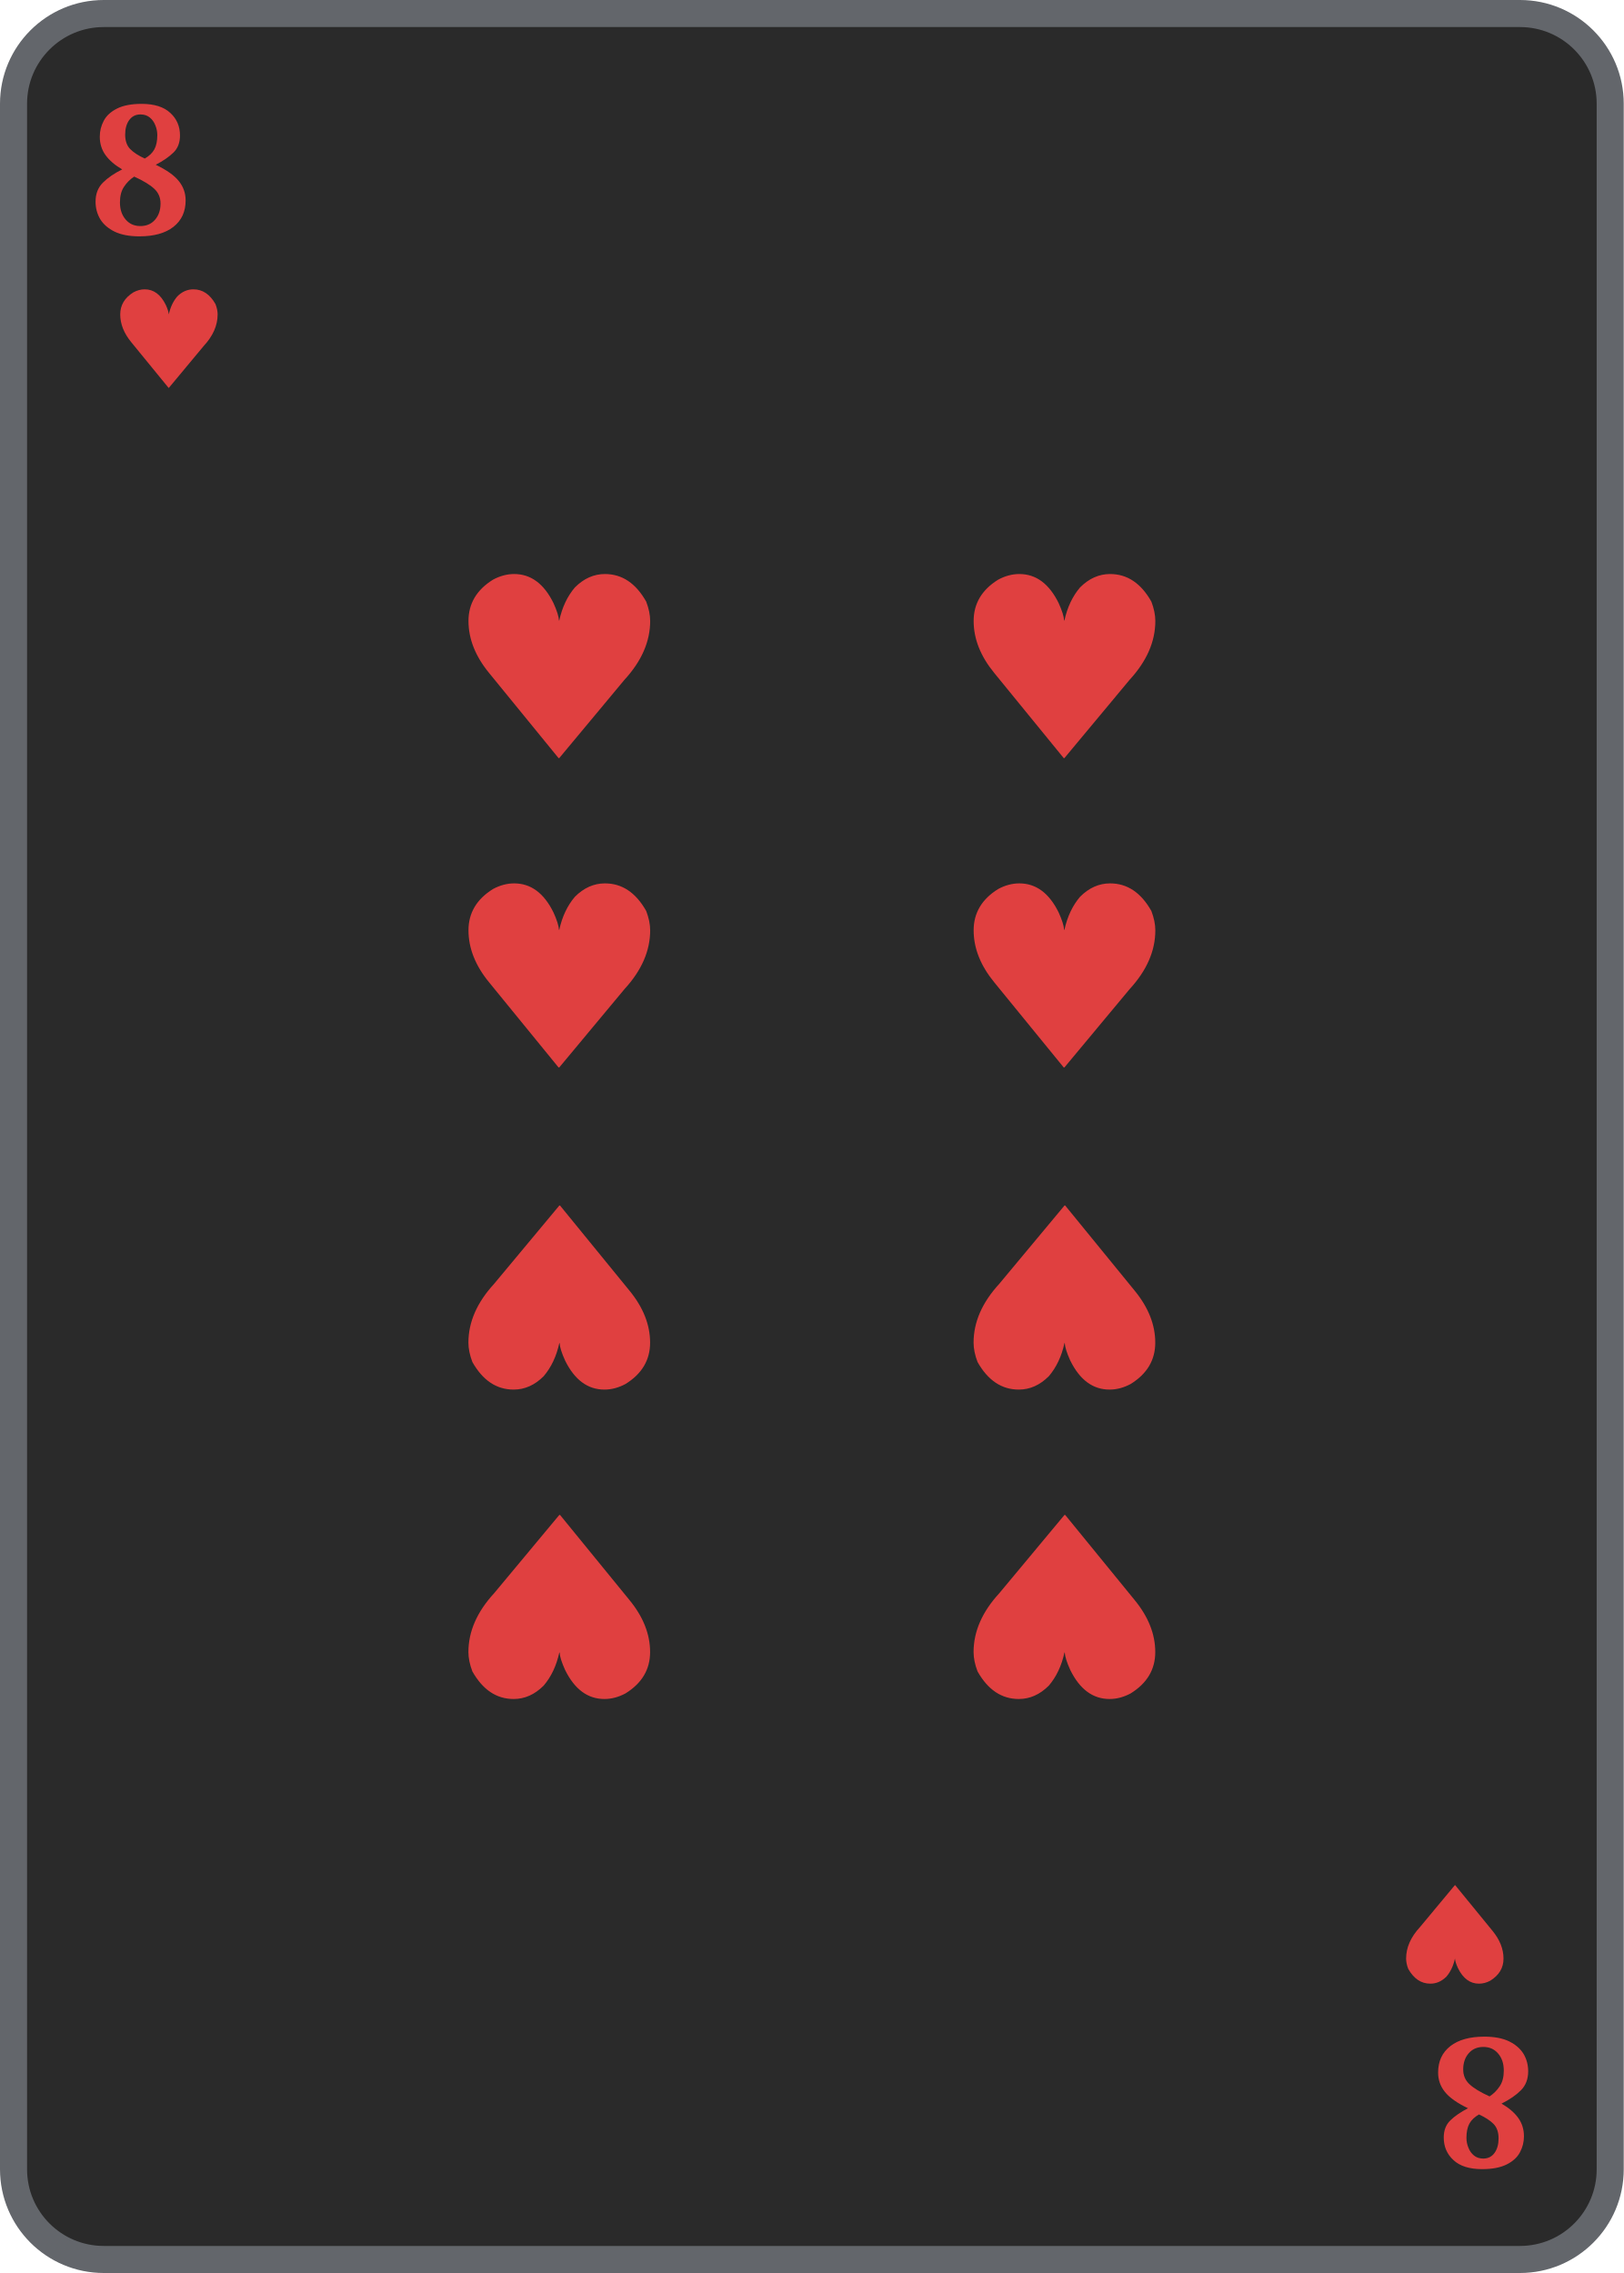
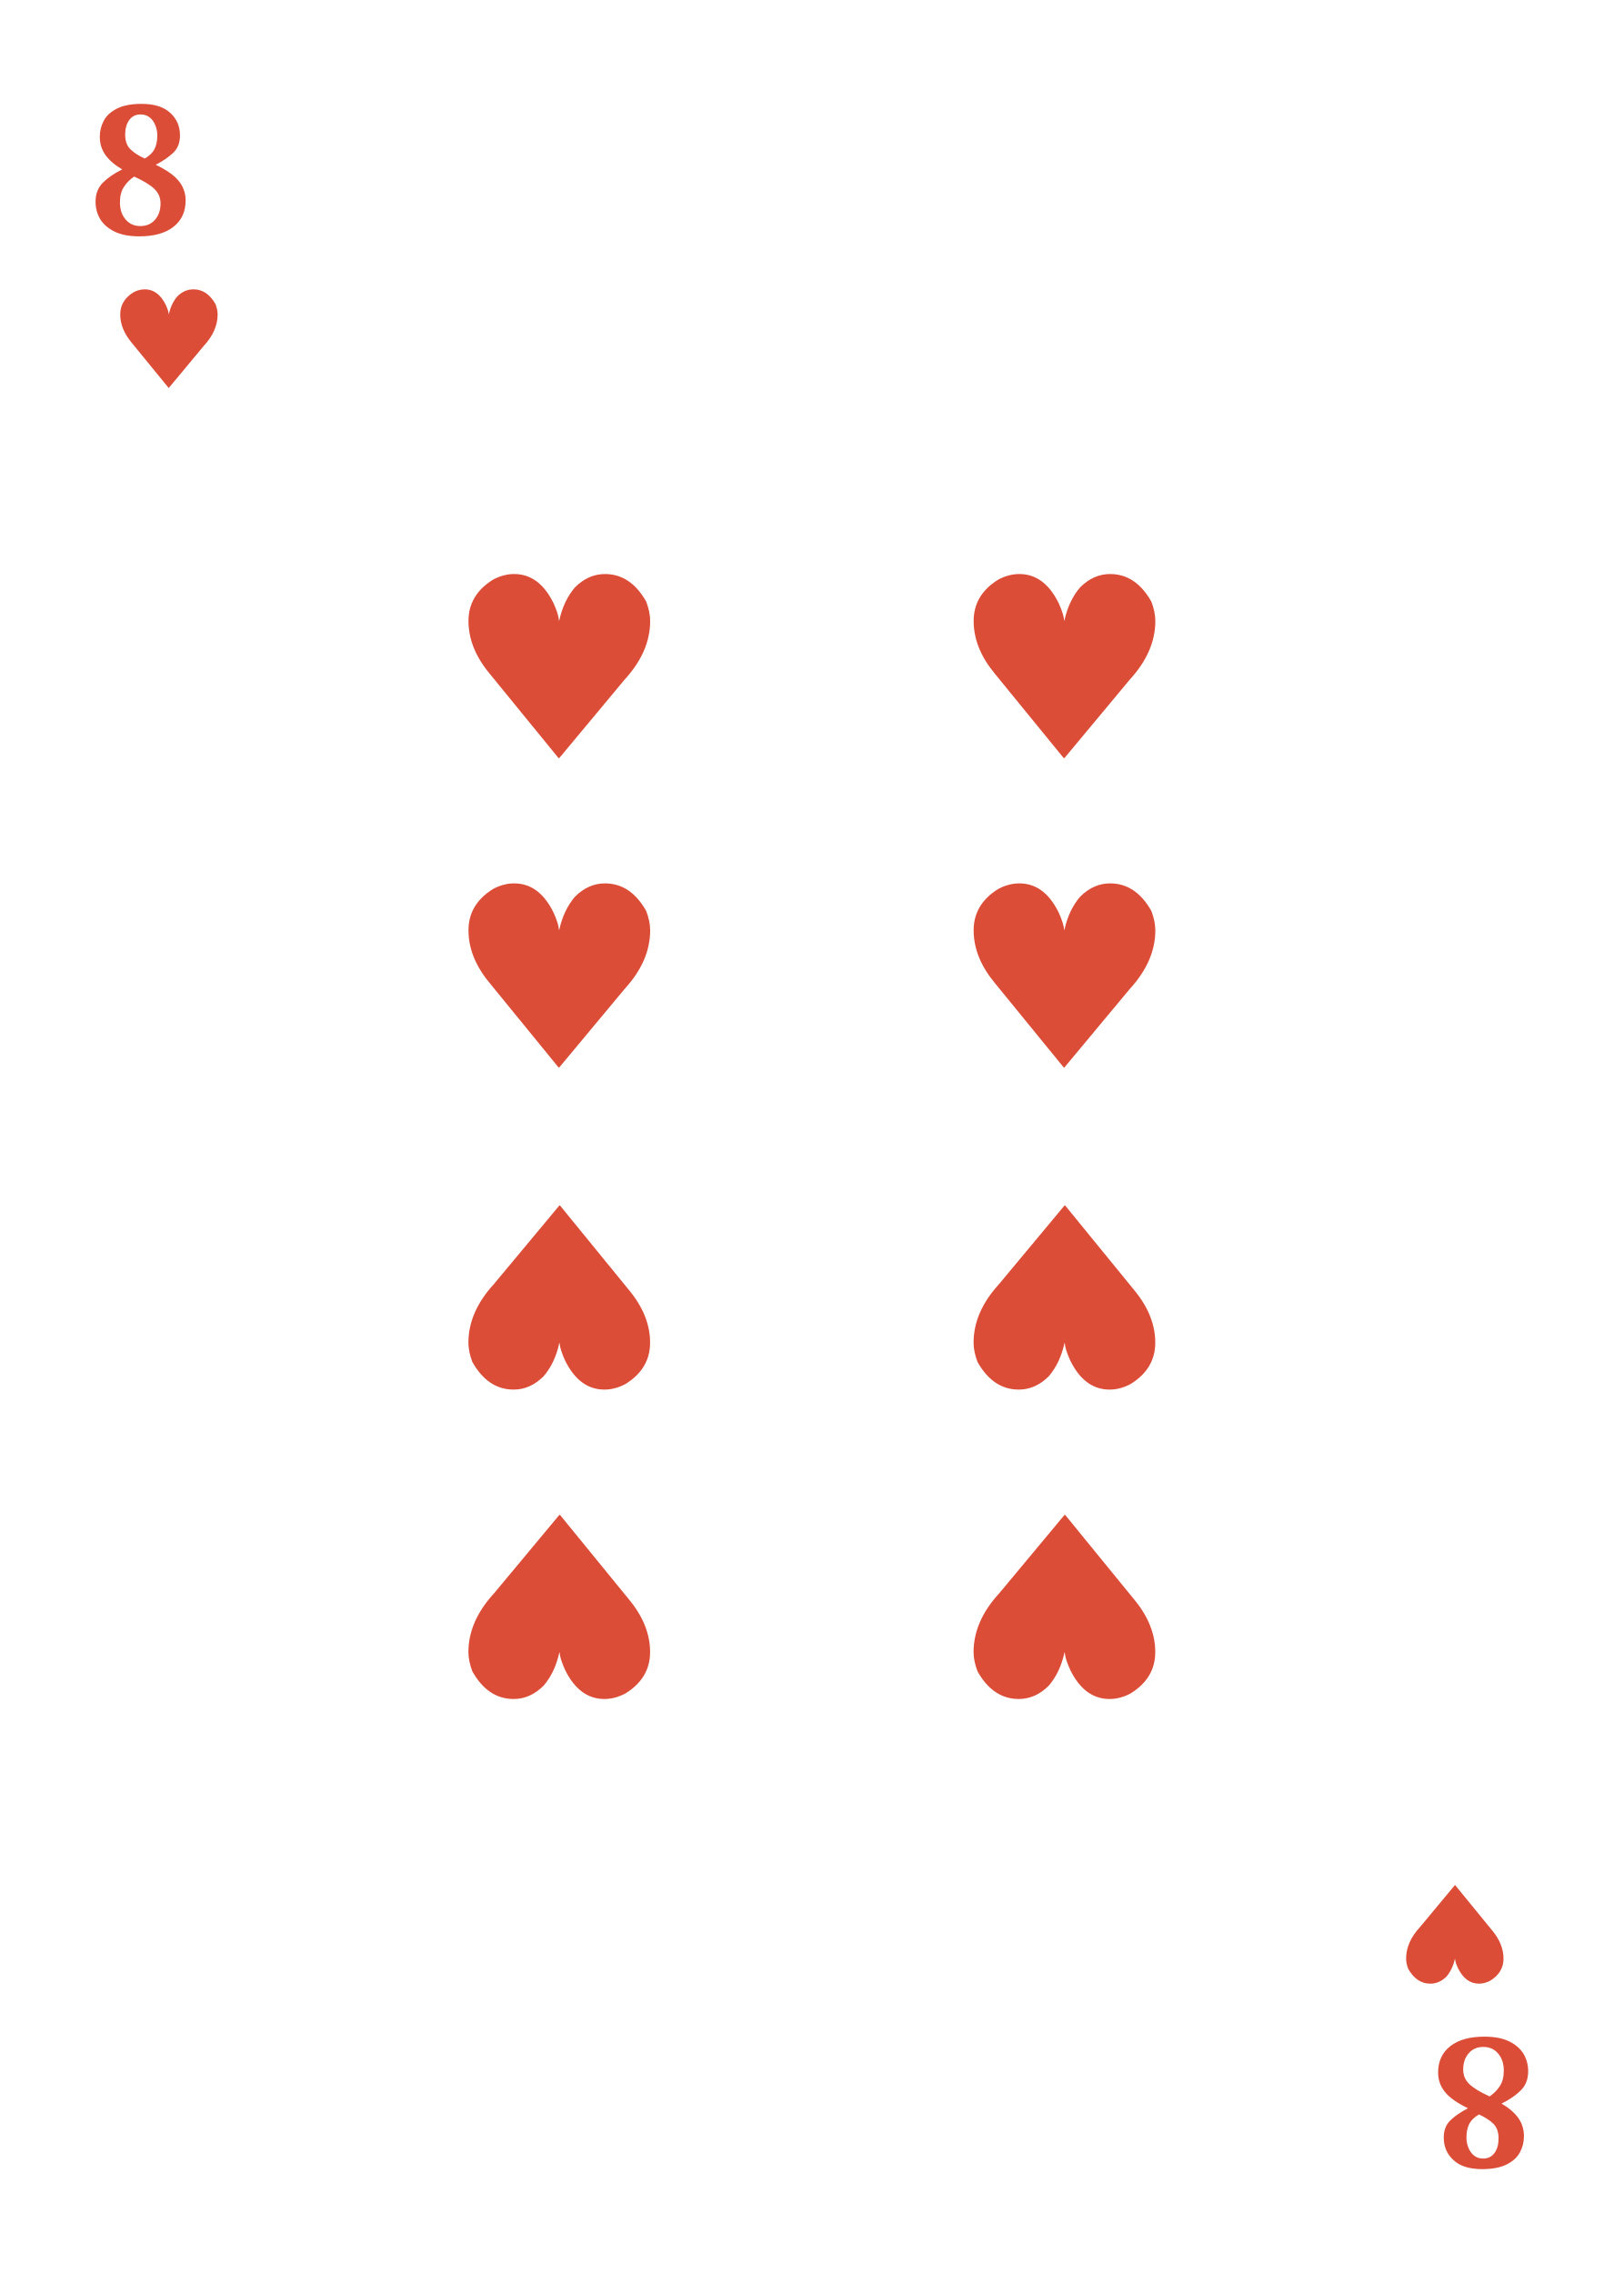
<svg xmlns="http://www.w3.org/2000/svg" viewBox="0 0 180 252" width="180" height="252">
-   <rect x="1.5" y="1.5" width="177" height="249" rx="10" fill="#2a2a2a" stroke="#63666B" stroke-width="3" />
-   <text x="10" y="26" font-family="Georgia, serif" font-size="20" font-weight="bold" fill="#e04040">8</text>
-   <text x="12" y="43" font-family="Georgia, serif" font-size="15" fill="#e04040">♥</text>
+   <text x="10" y="26" font-family="Georgia, serif" font-size="20" font-weight="bold" fill="#dc4d38">8</text>
+   <text x="12" y="43" font-family="Georgia, serif" font-size="15" fill="#dc4d38">♥</text>
  <g transform="rotate(180, 90.0, 126.0)">
-     <text x="10" y="26" font-family="Georgia, serif" font-size="20" font-weight="bold" fill="#e04040">8</text>
-     <text x="12" y="43" font-family="Georgia, serif" font-size="15" fill="#e04040">♥</text>
+     <text x="10" y="26" font-family="Georgia, serif" font-size="20" font-weight="bold" fill="#dc4d38">8</text>
+     <text x="12" y="43" font-family="Georgia, serif" font-size="15" fill="#dc4d38">♥</text>
  </g>
-   <text x="62.0" y="76.1" font-family="Georgia, serif" font-size="28" fill="#e04040" text-anchor="middle" dominant-baseline="middle">♥</text>
-   <text x="118.0" y="76.1" font-family="Georgia, serif" font-size="28" fill="#e04040" text-anchor="middle" dominant-baseline="middle">♥</text>
-   <text x="62.0" y="110.4" font-family="Georgia, serif" font-size="28" fill="#e04040" text-anchor="middle" dominant-baseline="middle">♥</text>
-   <text x="118.0" y="110.4" font-family="Georgia, serif" font-size="28" fill="#e04040" text-anchor="middle" dominant-baseline="middle">♥</text>
-   <text x="62.0" y="141.6" font-family="Georgia, serif" font-size="28" fill="#e04040" text-anchor="middle" dominant-baseline="middle" transform="rotate(180,62.0,141.6)">♥</text>
-   <text x="118.0" y="141.6" font-family="Georgia, serif" font-size="28" fill="#e04040" text-anchor="middle" dominant-baseline="middle" transform="rotate(180,118.0,141.6)">♥</text>
-   <text x="62.0" y="175.9" font-family="Georgia, serif" font-size="28" fill="#e04040" text-anchor="middle" dominant-baseline="middle" transform="rotate(180,62.0,175.9)">♥</text>
-   <text x="118.0" y="175.9" font-family="Georgia, serif" font-size="28" fill="#e04040" text-anchor="middle" dominant-baseline="middle" transform="rotate(180,118.0,175.9)">♥</text>
+   <text x="62.0" y="76.1" font-family="Georgia, serif" font-size="28" fill="#dc4d38" text-anchor="middle" dominant-baseline="middle">♥</text>
+   <text x="118.0" y="76.1" font-family="Georgia, serif" font-size="28" fill="#dc4d38" text-anchor="middle" dominant-baseline="middle">♥</text>
+   <text x="62.0" y="110.4" font-family="Georgia, serif" font-size="28" fill="#dc4d38" text-anchor="middle" dominant-baseline="middle">♥</text>
+   <text x="118.0" y="110.4" font-family="Georgia, serif" font-size="28" fill="#dc4d38" text-anchor="middle" dominant-baseline="middle">♥</text>
+   <text x="62.0" y="141.6" font-family="Georgia, serif" font-size="28" fill="#dc4d38" text-anchor="middle" dominant-baseline="middle" transform="rotate(180,62.0,141.6)">♥</text>
+   <text x="118.0" y="141.6" font-family="Georgia, serif" font-size="28" fill="#dc4d38" text-anchor="middle" dominant-baseline="middle" transform="rotate(180,118.0,141.6)">♥</text>
+   <text x="62.0" y="175.9" font-family="Georgia, serif" font-size="28" fill="#dc4d38" text-anchor="middle" dominant-baseline="middle" transform="rotate(180,62.0,175.9)">♥</text>
+   <text x="118.0" y="175.9" font-family="Georgia, serif" font-size="28" fill="#dc4d38" text-anchor="middle" dominant-baseline="middle" transform="rotate(180,118.0,175.9)">♥</text>
</svg>
